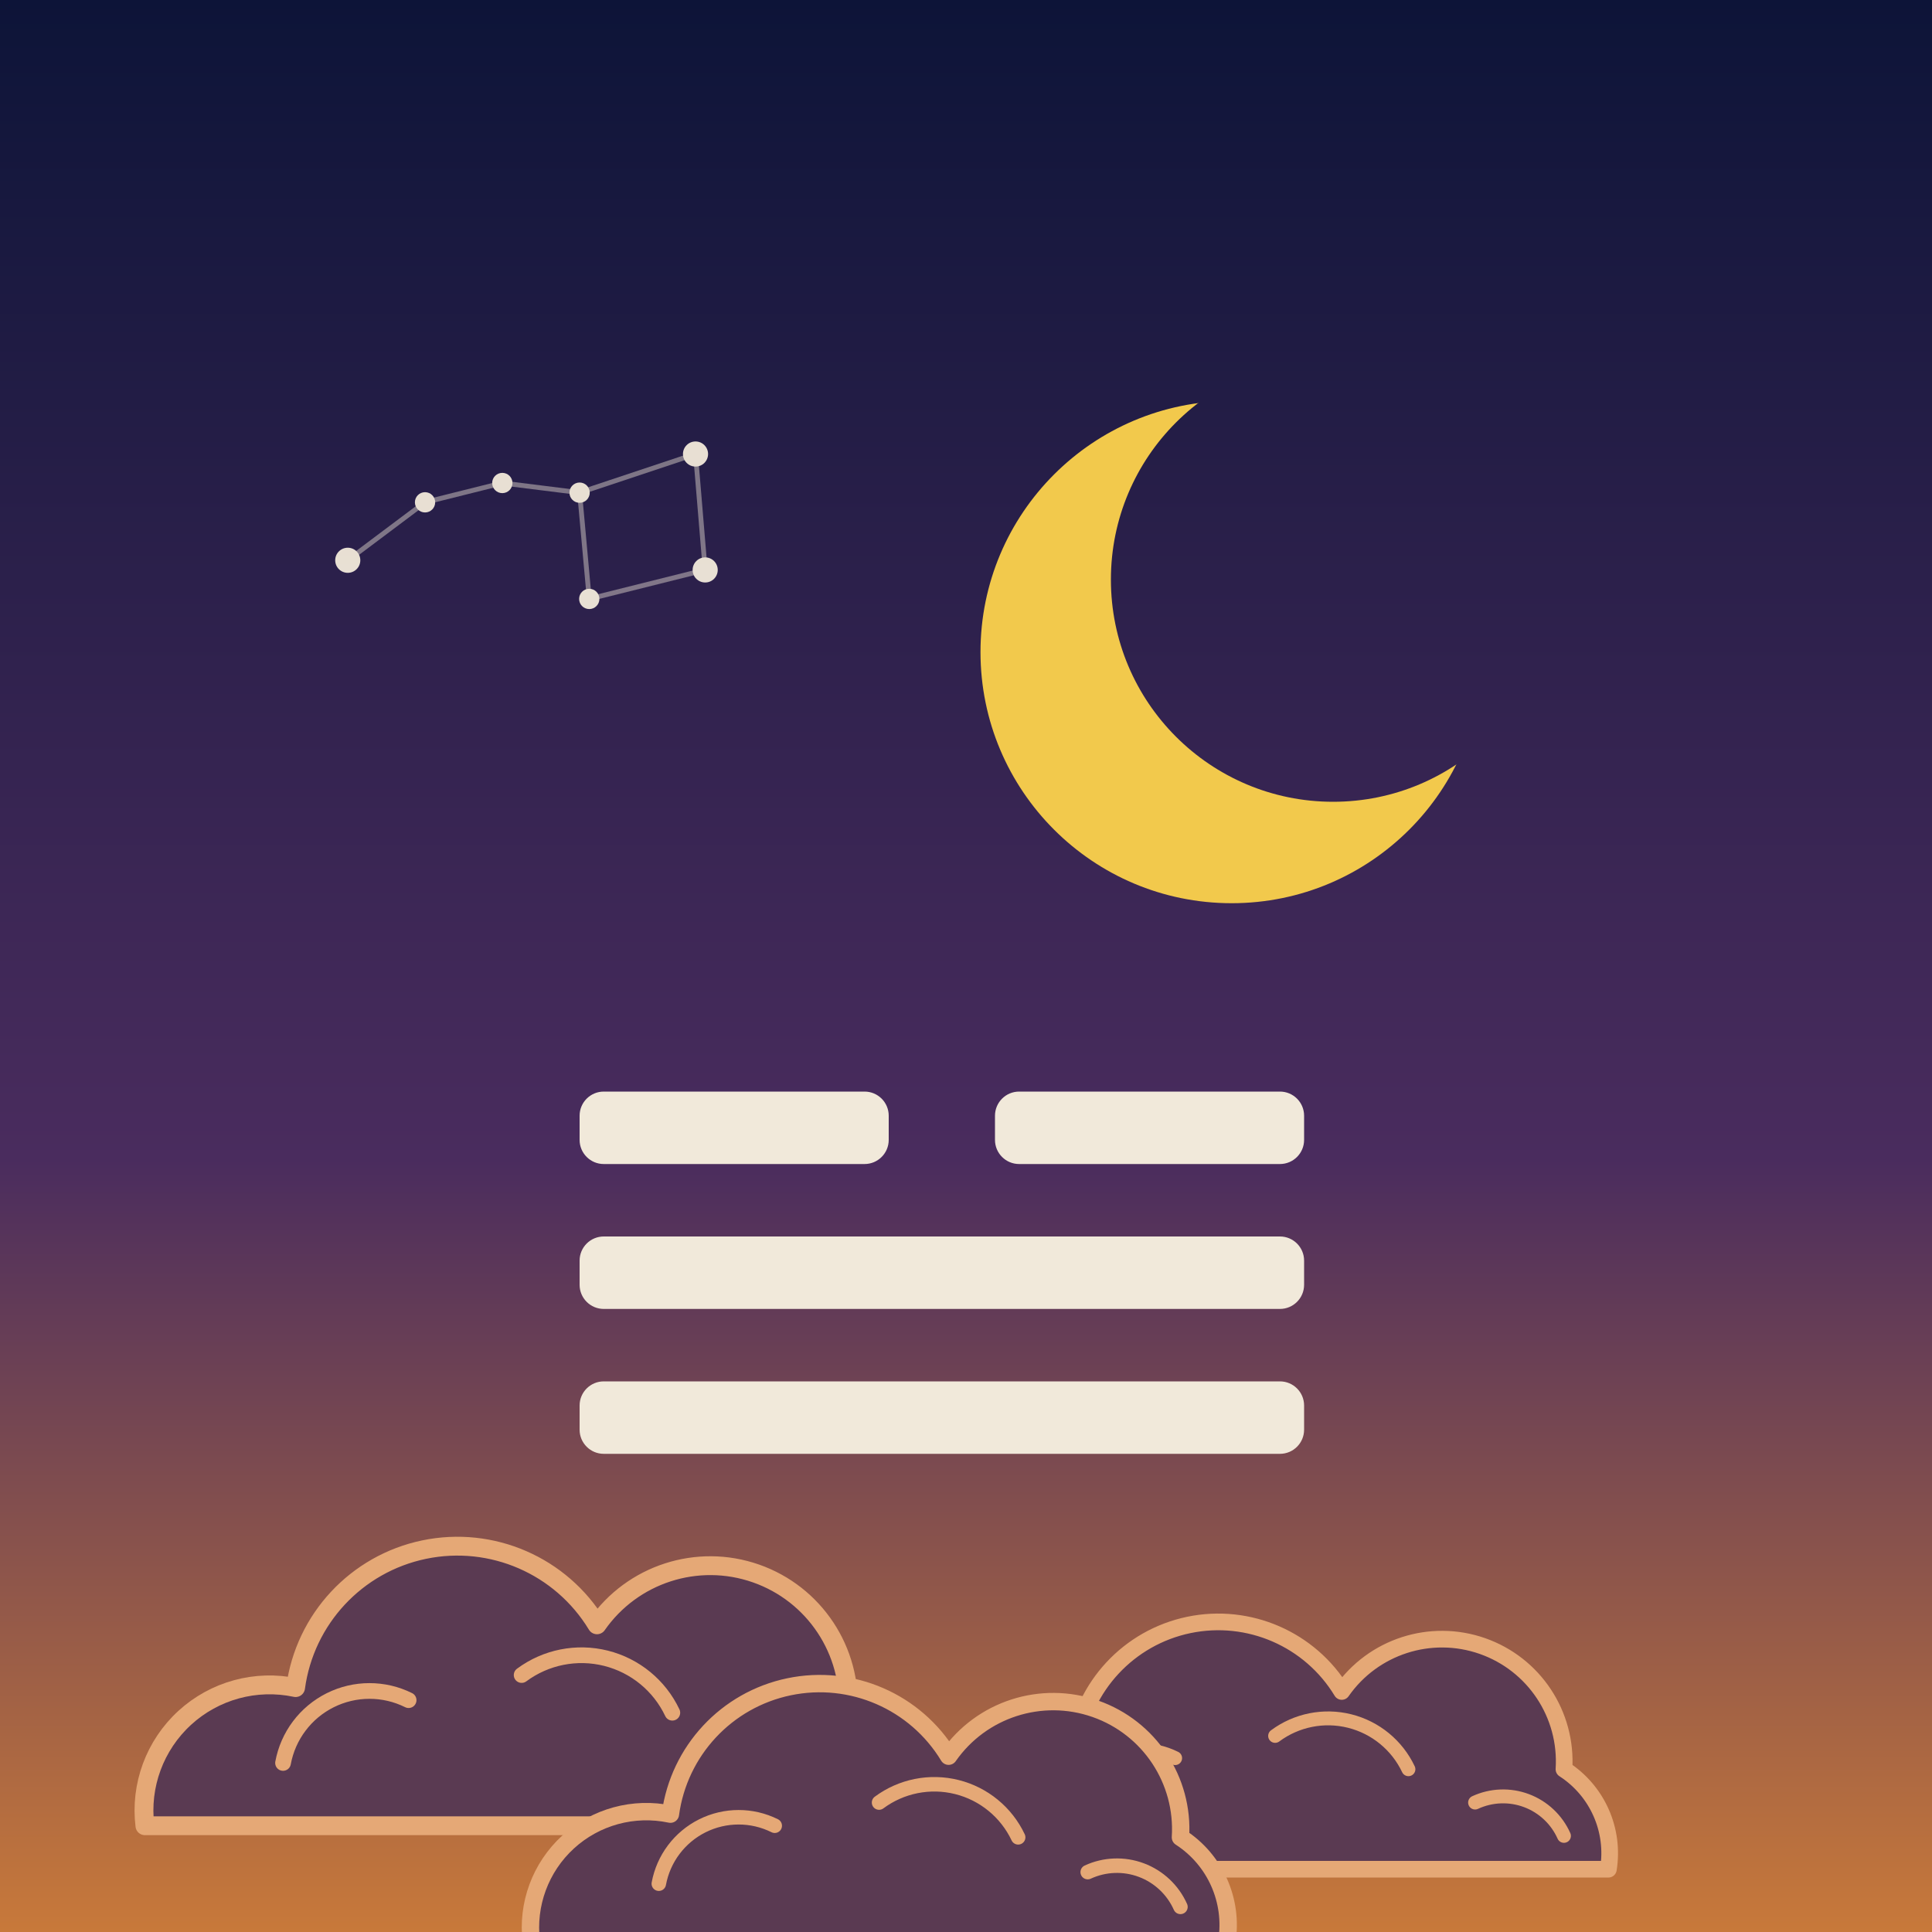
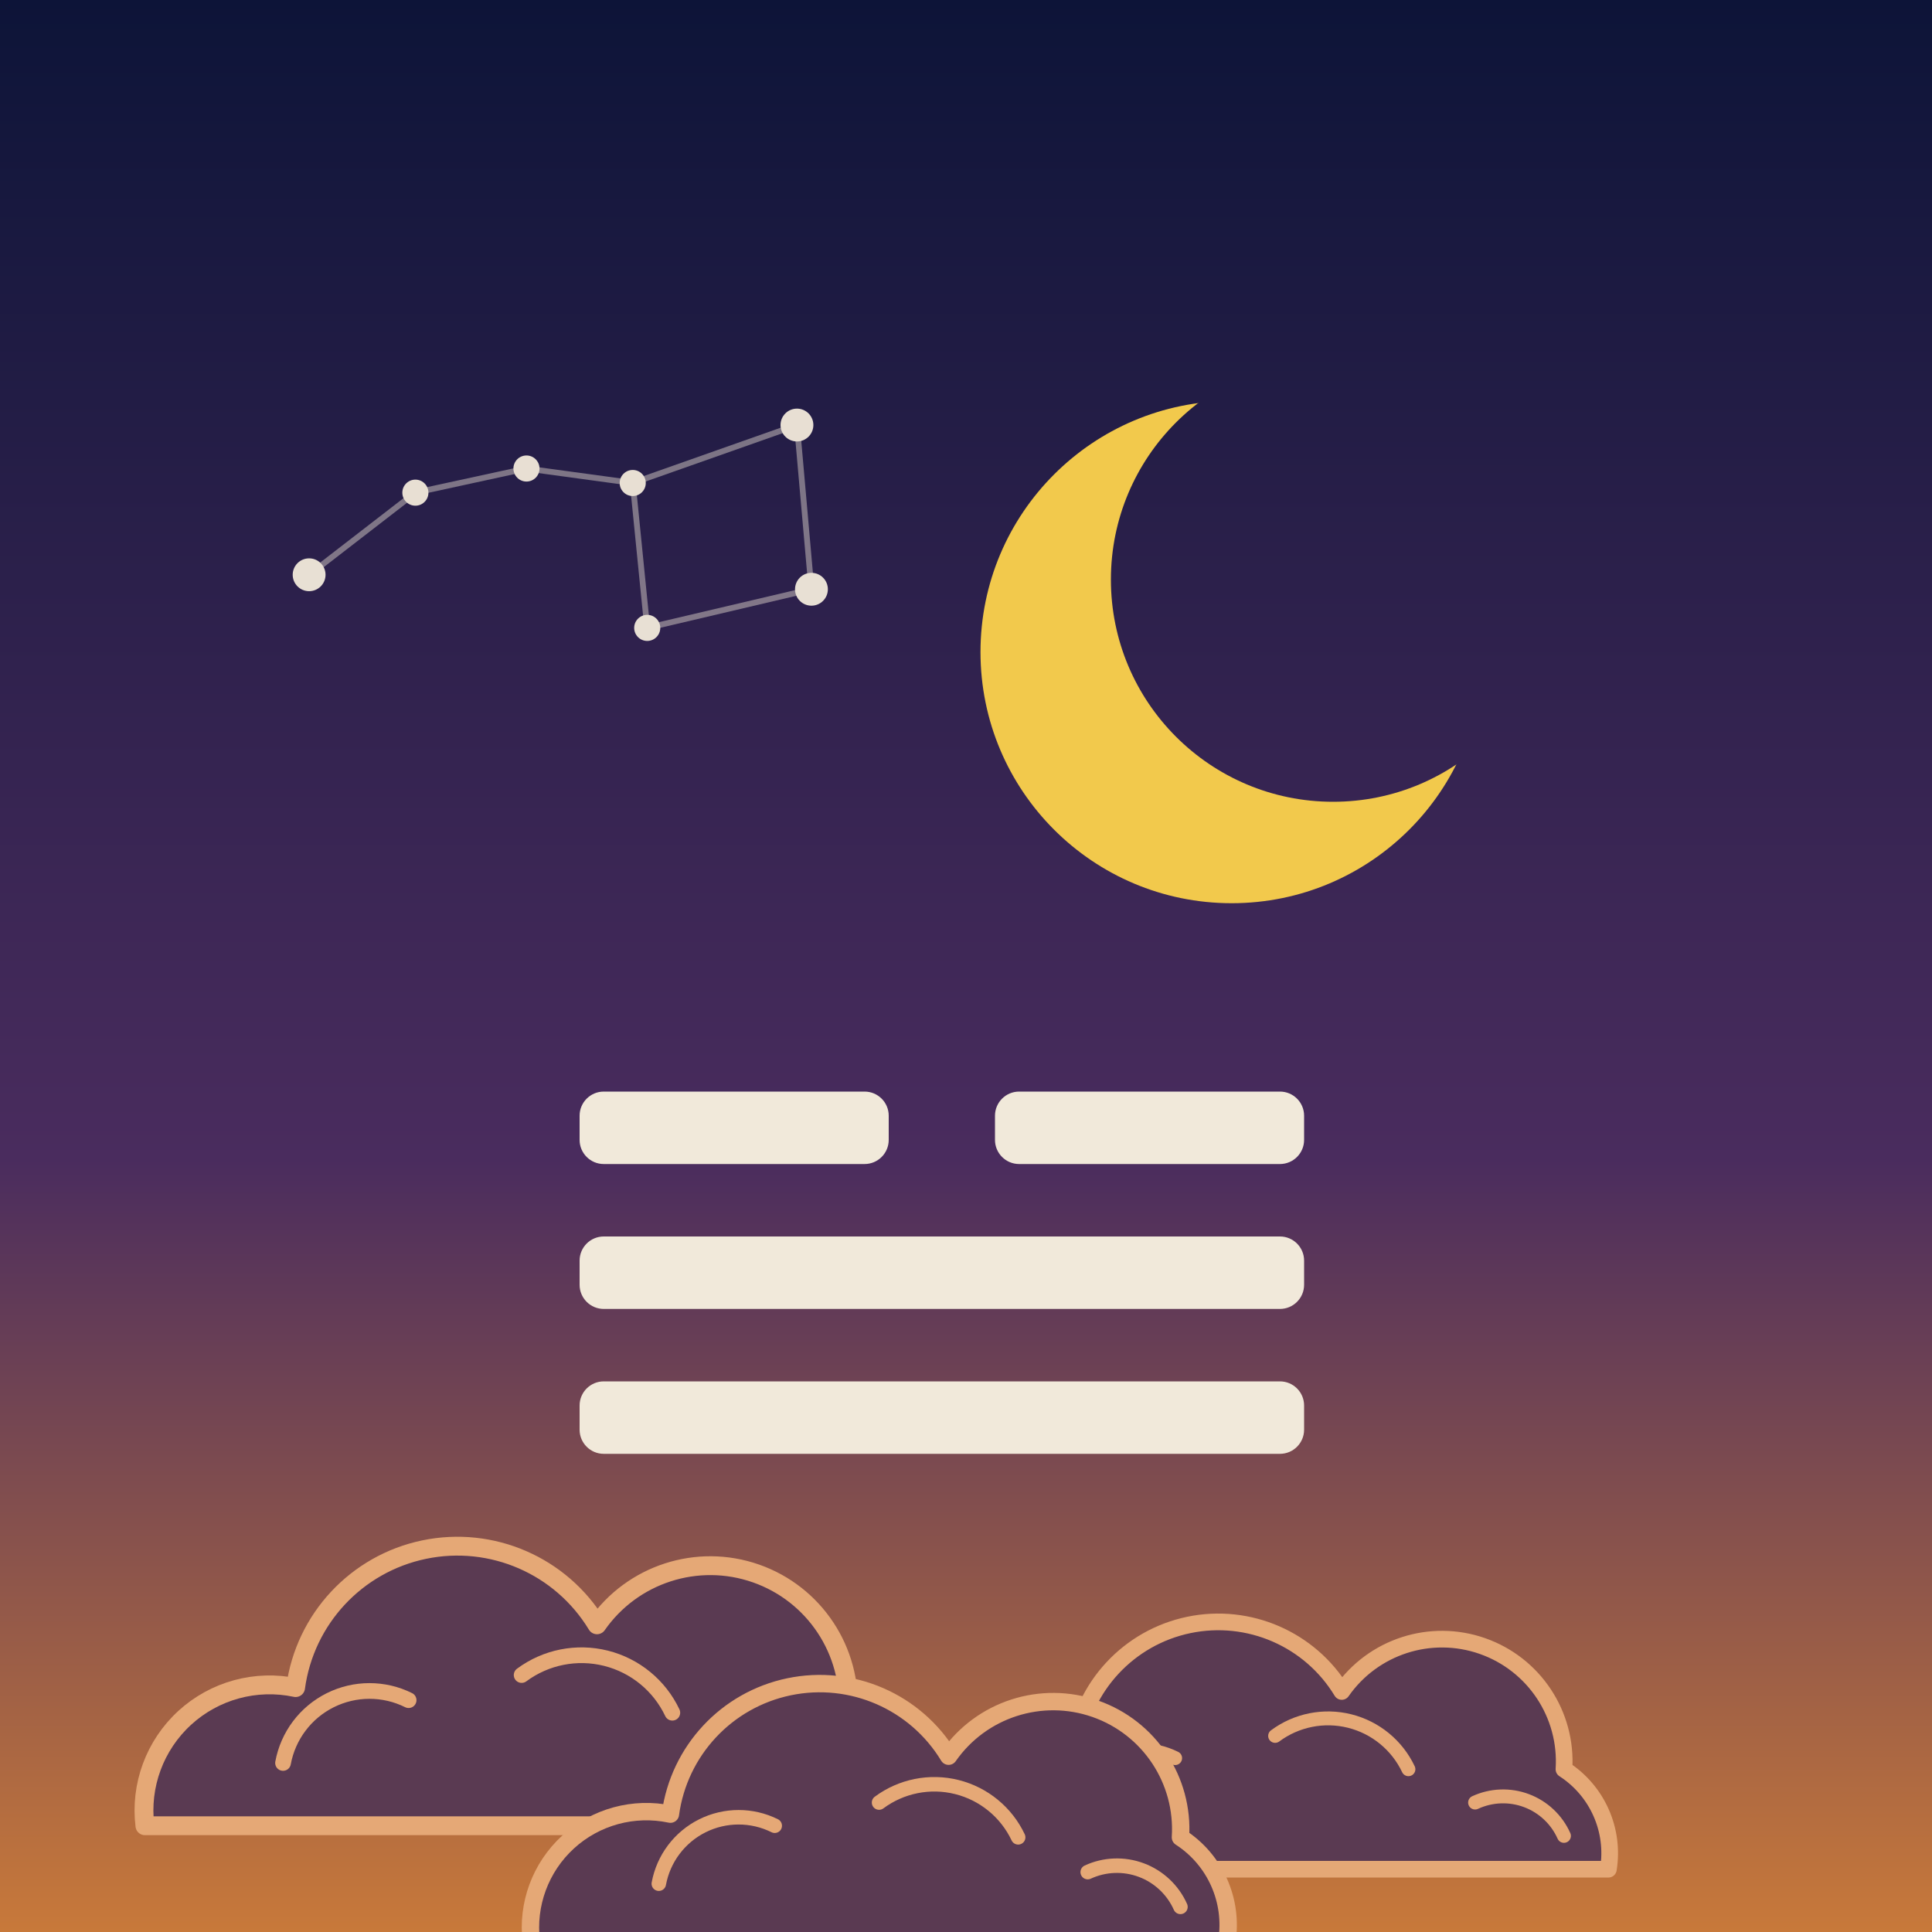
<svg xmlns="http://www.w3.org/2000/svg" viewBox="20 0 400 400">
  <defs>
    <linearGradient id="g" gradientUnits="userSpaceOnUse" x1="0" y1="0" x2="0" y2="400">
      <stop offset="0" stop-color="#0d1438" />
      <stop offset="0.6" stop-color="#4a2c5e" />
      <stop offset="1" stop-color="#c8793a" />
    </linearGradient>
    <g id="mc" fill="#5a3a52" stroke="#e5a876" stroke-width="3" stroke-linejoin="round">
      <path d="M0 60 a20 20 0 0 1 24-22 a26 26 0 0 1 48-10 a22 22 0 0 1 40 14 a18 18 0 0 1 8 18 H0z" />
      <path d="M22 50 a14 14 0 0 1 20-10 M60 36 a16 16 0 0 1 24 6 M96 48 a12 12 0 0 1 16 6" fill="none" stroke="#e5a876" stroke-width="2.5" stroke-linecap="round" />
    </g>
  </defs>
  <g>
    <rect x="20" y="0" width="400" height="400" fill="url(#g)" />
    <g opacity="0.95">
-       <polyline points="92,116 108,104 124,100 140,102 164,94 166,118 142,124 140,102" fill="none" stroke="#f1e9da" stroke-width="1" opacity="0.45" />
+       <polyline points="84,119 106,102 129,97 151,100 185,88 188,122 154,130 151,100" fill="none" stroke="#f1e9da" stroke-width="1.2" opacity="0.45" />
      <g fill="#f1e9da">
-         <circle cx="92" cy="116" r="2.6" />
-         <circle cx="108" cy="104" r="2.1" />
-         <circle cx="124" cy="100" r="2.1" />
-         <circle cx="140" cy="102" r="2.1" />
-         <circle cx="164" cy="94" r="2.6" />
-         <circle cx="166" cy="118" r="2.6" />
-         <circle cx="142" cy="124" r="2.1" />
+         <circle cx="84" cy="119" r="3.4" />
+         <circle cx="106" cy="102" r="2.7" />
+         <circle cx="129" cy="97" r="2.7" />
+         <circle cx="151" cy="100" r="2.7" />
+         <circle cx="185" cy="88" r="3.4" />
+         <circle cx="188" cy="122" r="3.4" />
+         <circle cx="154" cy="130" r="2.7" />
      </g>
    </g>
    <circle cx="275" cy="135" r="52" fill="#f2c94c" />
    <circle cx="296" cy="120" r="46" fill="url(#g)" />
    <g fill="#f1e9da">
      <rect x="140" y="226" width="64" height="15" rx="5" />
      <rect x="226" y="226" width="64" height="15" rx="5" />
      <rect x="140" y="256" width="150" height="15" rx="5" />
      <rect x="140" y="286" width="150" height="15" rx="5" />
    </g>
    <use href="#mc" transform="translate(50 300) scale(1.3)" />
    <use href="#mc" transform="translate(215 318) scale(1.15)" />
    <use href="#mc" transform="translate(130 330) scale(1.2)" />
  </g>
</svg>
